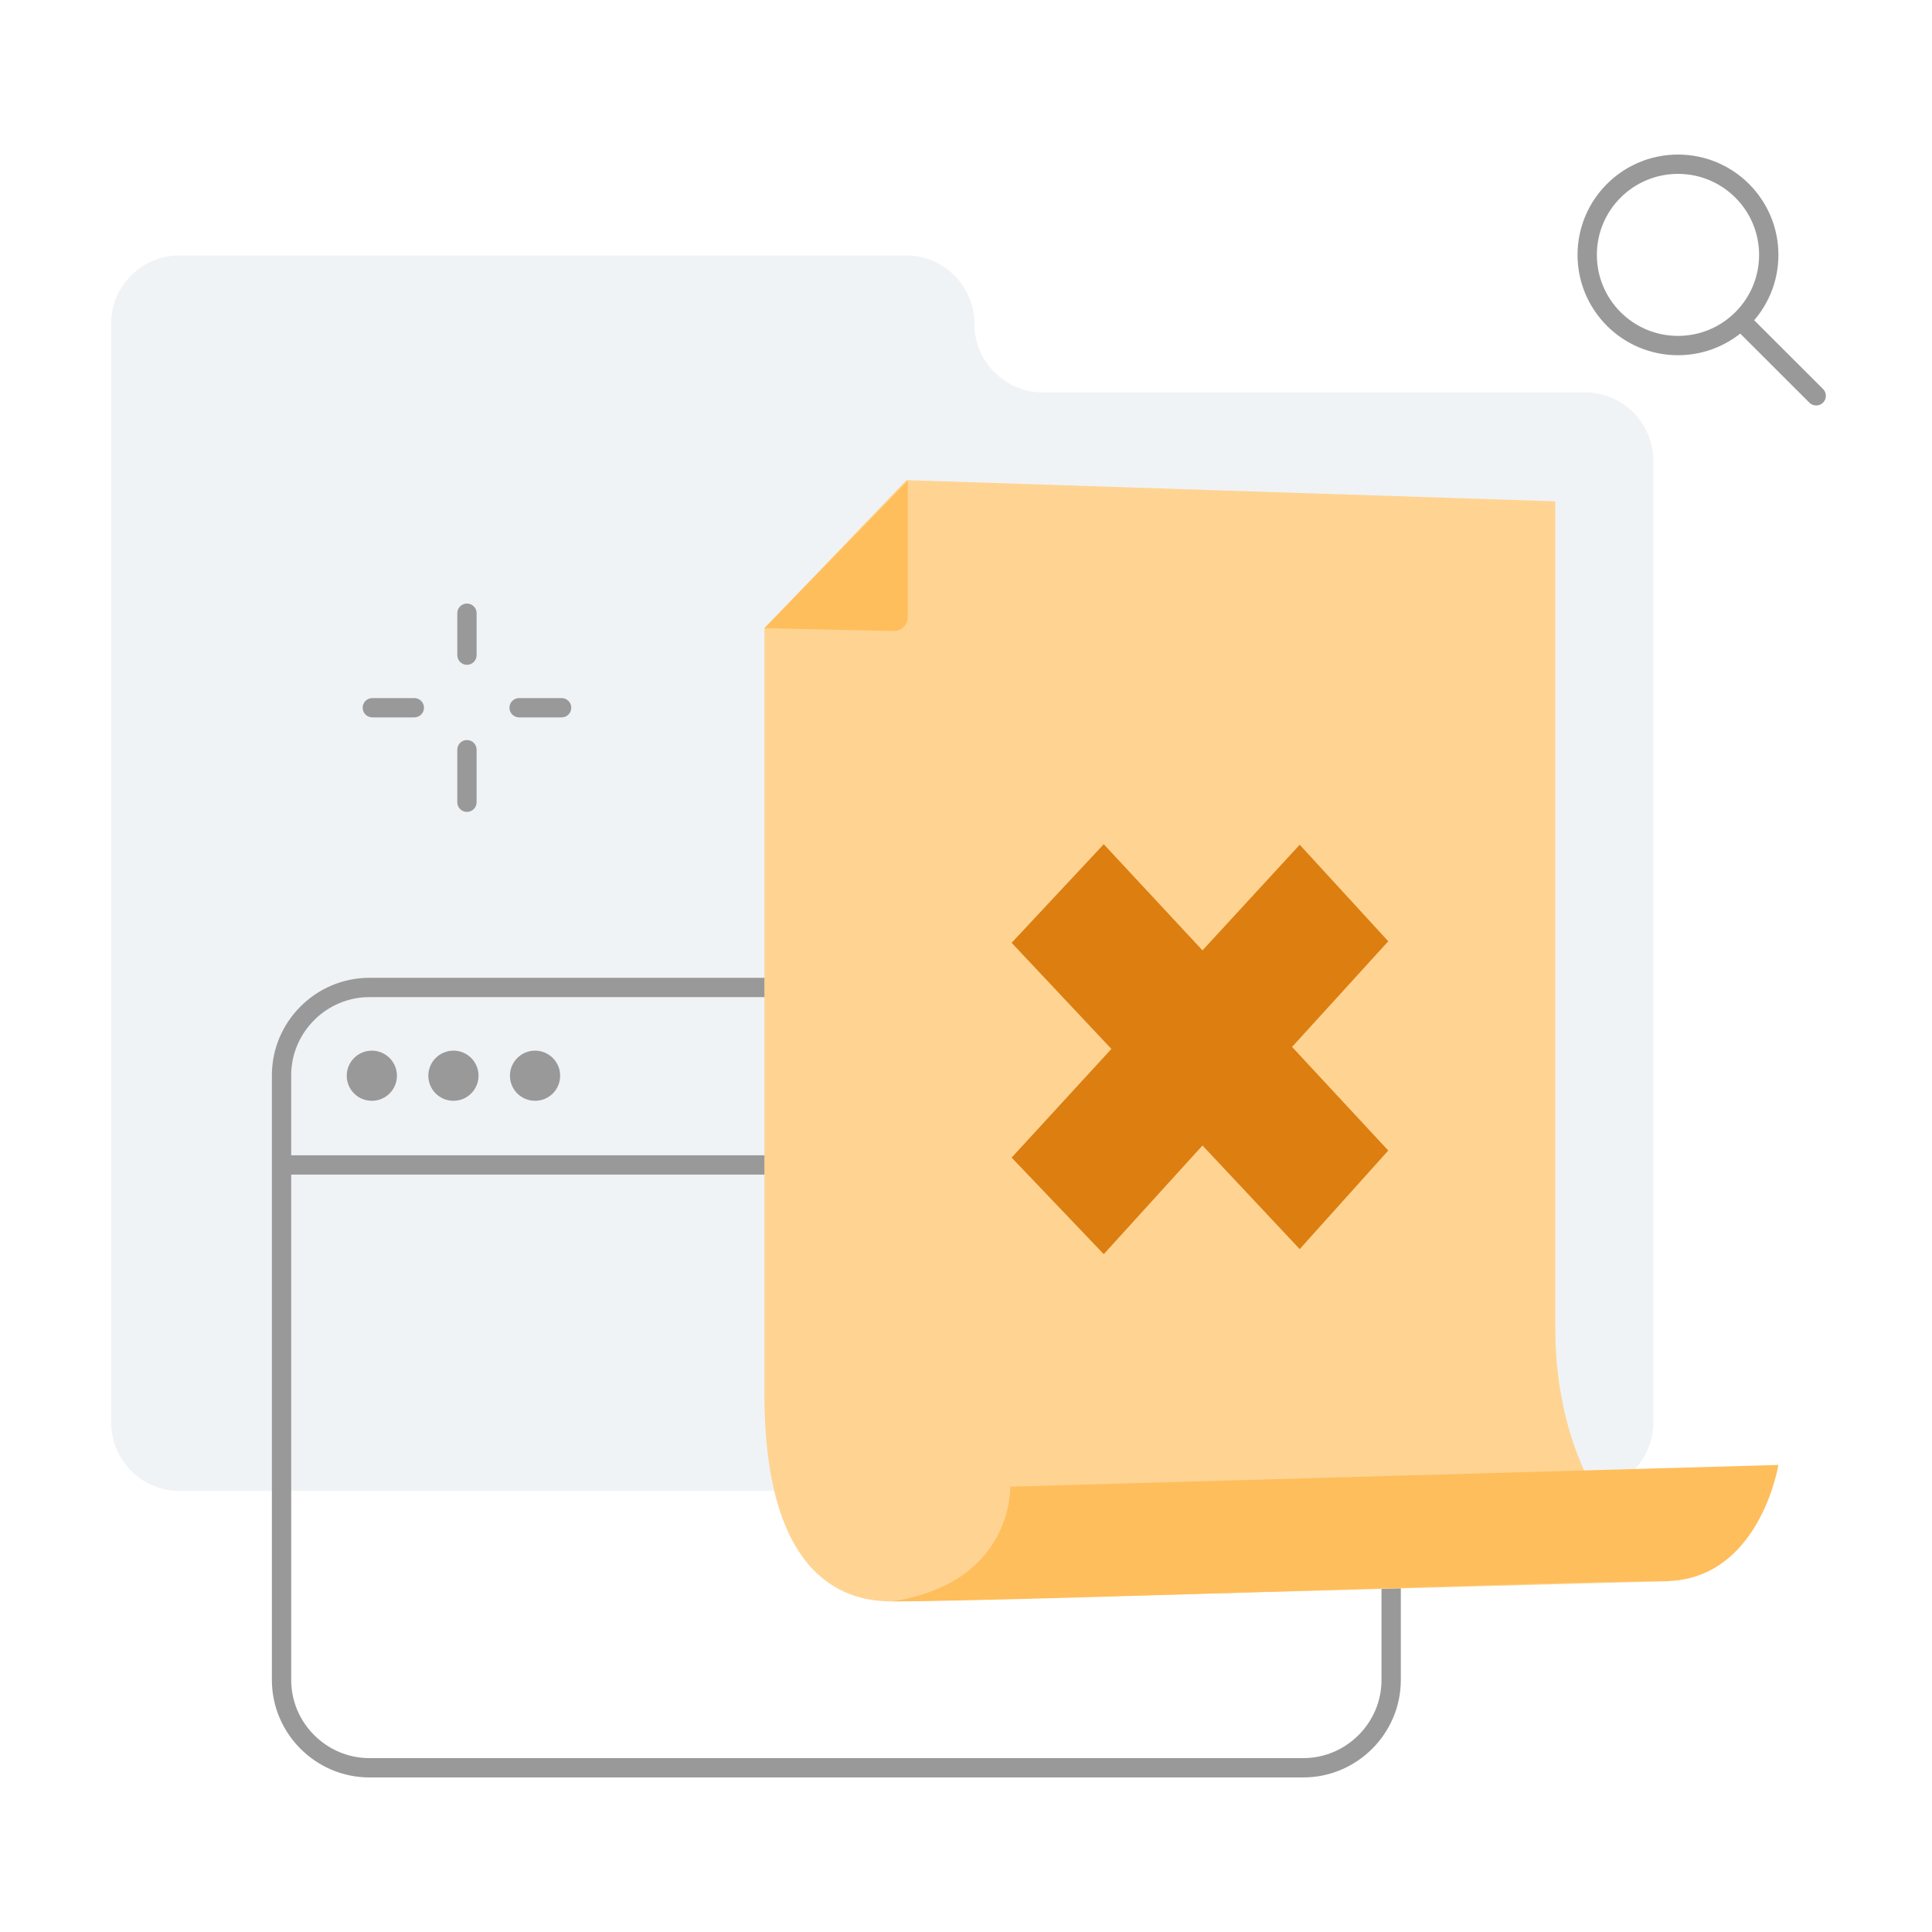
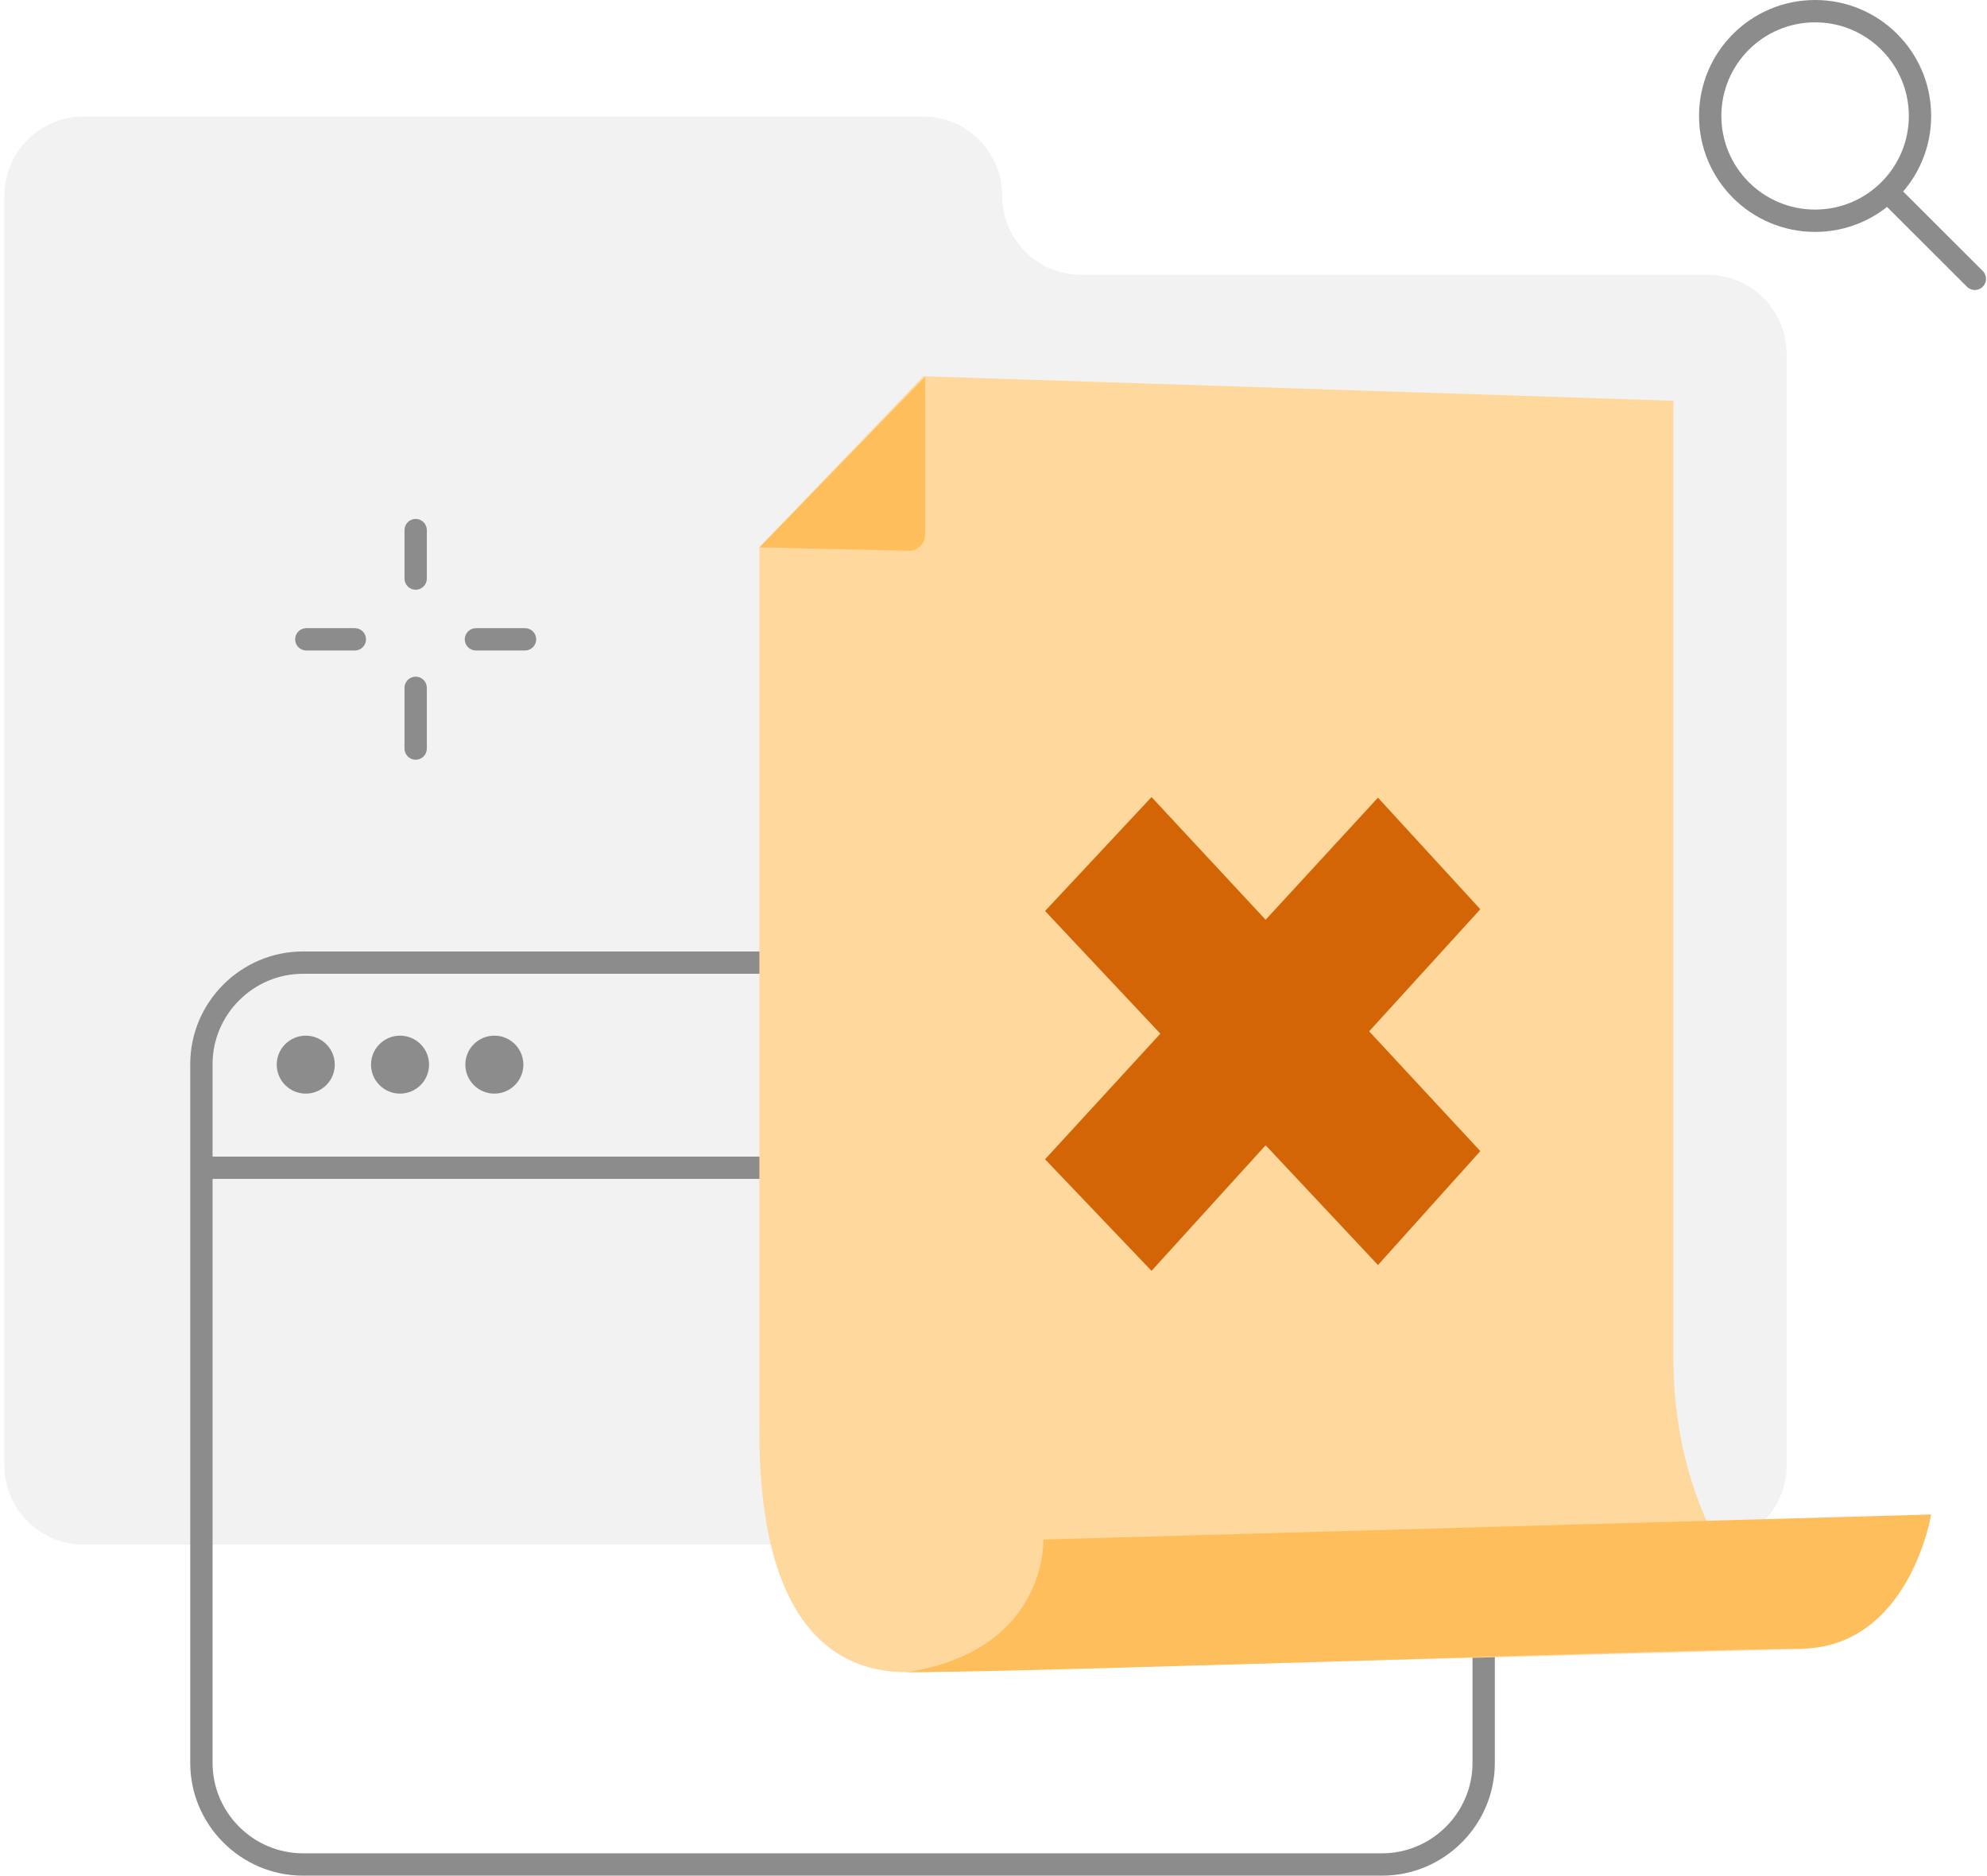
- <svg xmlns="http://www.w3.org/2000/svg" width="400" height="400" fill="none" viewBox="0 0 400 400">
-   <path fill="#F0F3F5" d="M201.749 67.049c0-7.789-6.298-14.179-14.196-14.179H37.196C29.398 52.87 23 59.16 23 67.05v227.457c0 7.788 6.298 14.179 14.196 14.179h290.918c7.797 0 14.196-6.291 14.196-14.179v-199.1c0-7.788-6.299-14.179-14.196-14.179H215.845c-7.697 0-14.096-6.29-14.096-14.178" />
-   <path stroke="#999" stroke-linecap="round" stroke-linejoin="round" stroke-width="4" d="M347.407 71.544c10.38 0 18.795-8.405 18.795-18.772 0-10.368-8.415-18.772-18.795-18.772s-18.794 8.404-18.794 18.772 8.414 18.771 18.794 18.771" clip-rule="evenodd" />
-   <path fill="#999" d="M362.318 65.434a2 2 0 0 0-2.827 2.83zm12.269 17.907a2 2 0 1 0 2.826-2.83zM98.678 126.958a2 2 0 0 0-4 0zm-4 8.687a2 2 0 1 0 4 0zm4 19.571a2 2 0 1 0-4 0zm-4 10.883a2 2 0 1 0 4 0zm21.596-17.57a2 2 0 0 0 0-4zm-8.798-4a2 2 0 1 0 0 4zm-21.694 4a2 2 0 0 0 0-4zm-8.698-4a2 2 0 1 0 0 4zm282.407-76.265 15.096 15.077 2.826-2.83-15.095-15.077zM94.678 126.958v8.687h4v-8.687zm0 28.258v10.883h4v-10.883zm21.596-10.687h-8.798v4h8.798zm-30.492 0h-8.698v4h8.698z" />
-   <path stroke="#999" stroke-linecap="round" stroke-linejoin="round" stroke-width="4" d="M269.831 366H76.486c-9.998 0-18.195-8.188-18.195-18.173V222.616c0-9.985 8.198-18.173 18.195-18.173H269.83c9.997 0 18.195 8.188 18.195 18.173v125.211c0 9.985-8.198 18.173-18.195 18.173" clip-rule="evenodd" />
-   <path fill="#999" d="M76.985 227.91a5.196 5.196 0 0 0 5.199-5.193 5.196 5.196 0 0 0-5.199-5.192 5.196 5.196 0 0 0-5.198 5.192 5.196 5.196 0 0 0 5.198 5.193m16.895 0a5.196 5.196 0 0 0 5.198-5.193 5.196 5.196 0 0 0-5.199-5.192 5.196 5.196 0 0 0-5.198 5.192 5.196 5.196 0 0 0 5.198 5.193m16.898 0a5.195 5.195 0 0 0 5.198-5.193 5.195 5.195 0 0 0-5.198-5.192 5.196 5.196 0 0 0-5.199 5.192 5.196 5.196 0 0 0 5.199 5.193" />
-   <path stroke="#999" stroke-linecap="round" stroke-linejoin="round" stroke-width="4" d="M58.49 241.188h228.835" />
-   <path fill="#FFD493" d="M158.262 130.055v158.462c0 39.94 18.195 43.035 26.393 43.035s161.054-4.194 161.054-4.194-23.693-15.676-23.693-52.321V103.795l-134.362-4.393z" />
-   <path fill="#FFBE5C" fill-rule="evenodd" d="m185.155 130.656-26.893-.599 29.692-30.554v28.258c0 1.597-1.3 2.895-2.799 2.895m23.991 177.135s.8 19.87-24.493 23.764c13.094 0 51.421-1.17 87.594-2.273 32.32-.987 62.92-1.921 72.261-1.921 19.795 0 23.693-24.063 23.693-24.063z" clip-rule="evenodd" />
-   <path fill="#DD7E10" d="m269.09 174.893-20.127 21.872-20.443-21.977-19.073 20.407 20.654 21.977-20.654 22.5 19.073 19.988 20.443-22.5 20.127 21.454 18.335-20.407-19.916-21.454 19.916-21.872z" />
+ <svg xmlns="http://www.w3.org/2000/svg" width="356" height="336" fill="none" viewBox="0 0 356 336">
+   <path fill="#F2F2F2" d="M179.543 35.049c0-7.788-6.298-14.179-14.196-14.179H14.99C7.192 20.87.794 27.16.794 35.05v227.457c0 7.788 6.298 14.179 14.196 14.179h290.918c7.797 0 14.195-6.291 14.195-14.179v-199.1c0-7.788-6.298-14.179-14.195-14.179H193.639c-7.698 0-14.096-6.29-14.096-14.178" />
+   <path fill="#8C8C8C" fill-rule="evenodd" d="M304.407 20.772C304.407 9.298 313.719 0 325.201 0s20.795 9.298 20.795 20.772-9.312 20.772-20.795 20.772c-11.482 0-20.794-9.298-20.794-20.772M325.201 4c-9.277 0-16.794 7.511-16.794 16.772s7.517 16.772 16.794 16.772 16.795-7.512 16.795-16.772S334.479 4 325.201 4" clip-rule="evenodd" />
+   <path fill="#8C8C8C" fill-rule="evenodd" d="M337.283 33.436a2 2 0 0 1 2.829-.002l15.095 15.077a2 2 0 1 1-2.826 2.83l-15.096-15.077a2 2 0 0 1-.002-2.828M74.473 92.959a2 2 0 0 1 2 2v8.687a2 2 0 0 1-4 0v-8.687a2 2 0 0 1 2-2m-21.595 21.57a2 2 0 0 1 2-2h8.698a2 2 0 0 1 0 4h-8.698a2 2 0 0 1-2-2m30.392 0a2 2 0 0 1 2-2h8.798a2 2 0 0 1 0 4H85.27a2 2 0 0 1-2-2m-8.797 6.687a2 2 0 0 1 2 2V134.1a2 2 0 0 1-4 0v-10.884a2 2 0 0 1 2-2M54.28 174.443c-8.895 0-16.195 7.295-16.195 16.173v125.211c0 8.879 7.3 16.173 16.195 16.173h193.345c8.895 0 16.195-7.294 16.195-16.173V190.616c0-8.878-7.3-16.173-16.195-16.173zm-20.195 16.173c0-11.092 9.095-20.173 20.195-20.173h193.345c11.099 0 20.195 9.081 20.195 20.173v125.211c0 11.092-9.096 20.173-20.195 20.173H54.28c-11.1 0-20.195-9.081-20.195-20.173z" clip-rule="evenodd" />
+   <path fill="#8C8C8C" d="M54.78 195.91a5.196 5.196 0 0 0 5.198-5.192 5.196 5.196 0 0 0-5.198-5.193 5.196 5.196 0 0 0-5.199 5.193 5.196 5.196 0 0 0 5.199 5.192m16.893 0a5.196 5.196 0 0 0 5.199-5.192 5.196 5.196 0 0 0-5.199-5.193 5.196 5.196 0 0 0-5.198 5.193 5.196 5.196 0 0 0 5.198 5.192m16.898 0a5.196 5.196 0 0 0 5.199-5.192 5.196 5.196 0 0 0-5.199-5.193 5.196 5.196 0 0 0-5.198 5.193 5.196 5.196 0 0 0 5.198 5.192" />
+   <path fill="#8C8C8C" fill-rule="evenodd" d="M34.284 209.188a2 2 0 0 1 2-2H265.12a2 2 0 1 1 0 4H36.284a2 2 0 0 1-2-2" clip-rule="evenodd" />
+   <path fill="#FFD89D" d="M136.057 98.055v158.462c0 39.939 18.194 43.035 26.392 43.035s161.055-4.194 161.055-4.194-23.694-15.676-23.694-52.321V71.795L165.448 67.4z" />
+   <path fill="#FFBE5C" fill-rule="evenodd" d="m162.949 98.656-26.892-.6 29.691-30.553V95.76c0 1.598-1.299 2.896-2.799 2.896m23.992 177.135s.799 19.87-24.493 23.764c13.093 0 51.421-1.17 87.593-2.273 32.321-.987 62.921-1.921 72.261-1.921 19.795 0 23.694-24.063 23.694-24.063z" clip-rule="evenodd" />
+   <path fill="#D36507" d="m246.884 142.893-20.127 21.872-20.443-21.977-19.073 20.407 20.654 21.977-20.654 22.5 19.073 19.988 20.443-22.5 20.127 21.454 18.335-20.407-19.916-21.454 19.916-21.872z" />
</svg>
